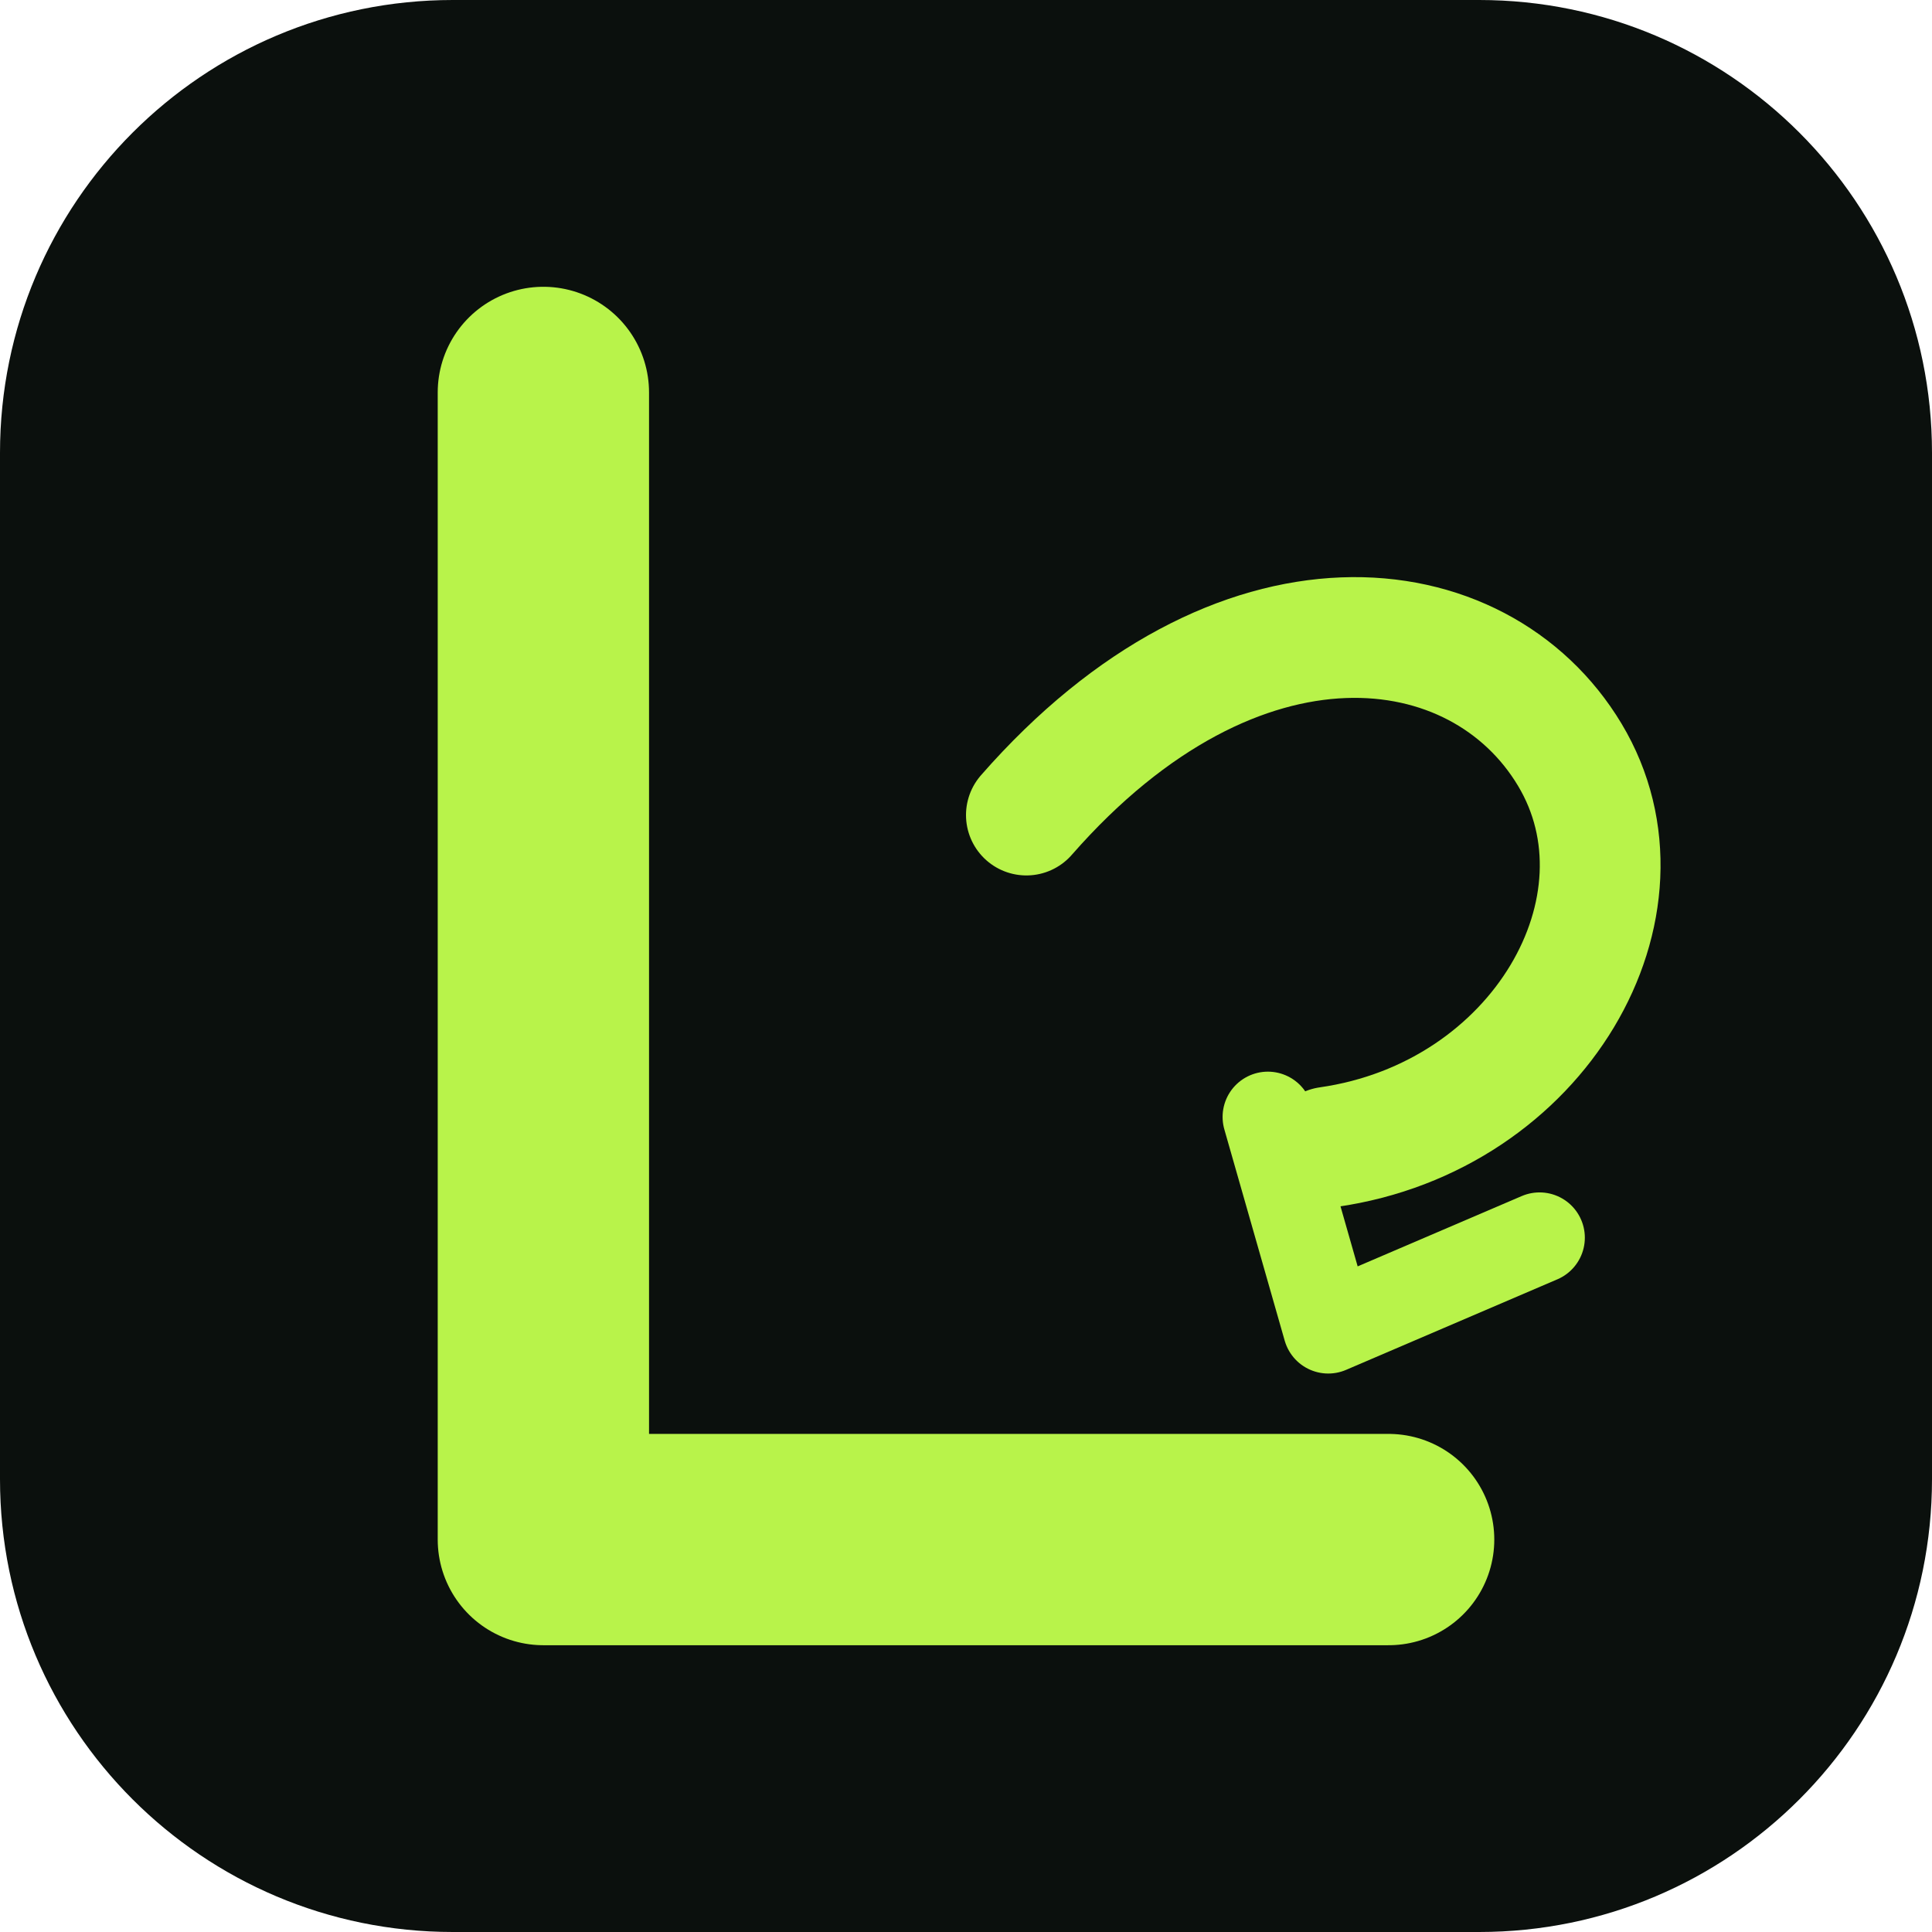
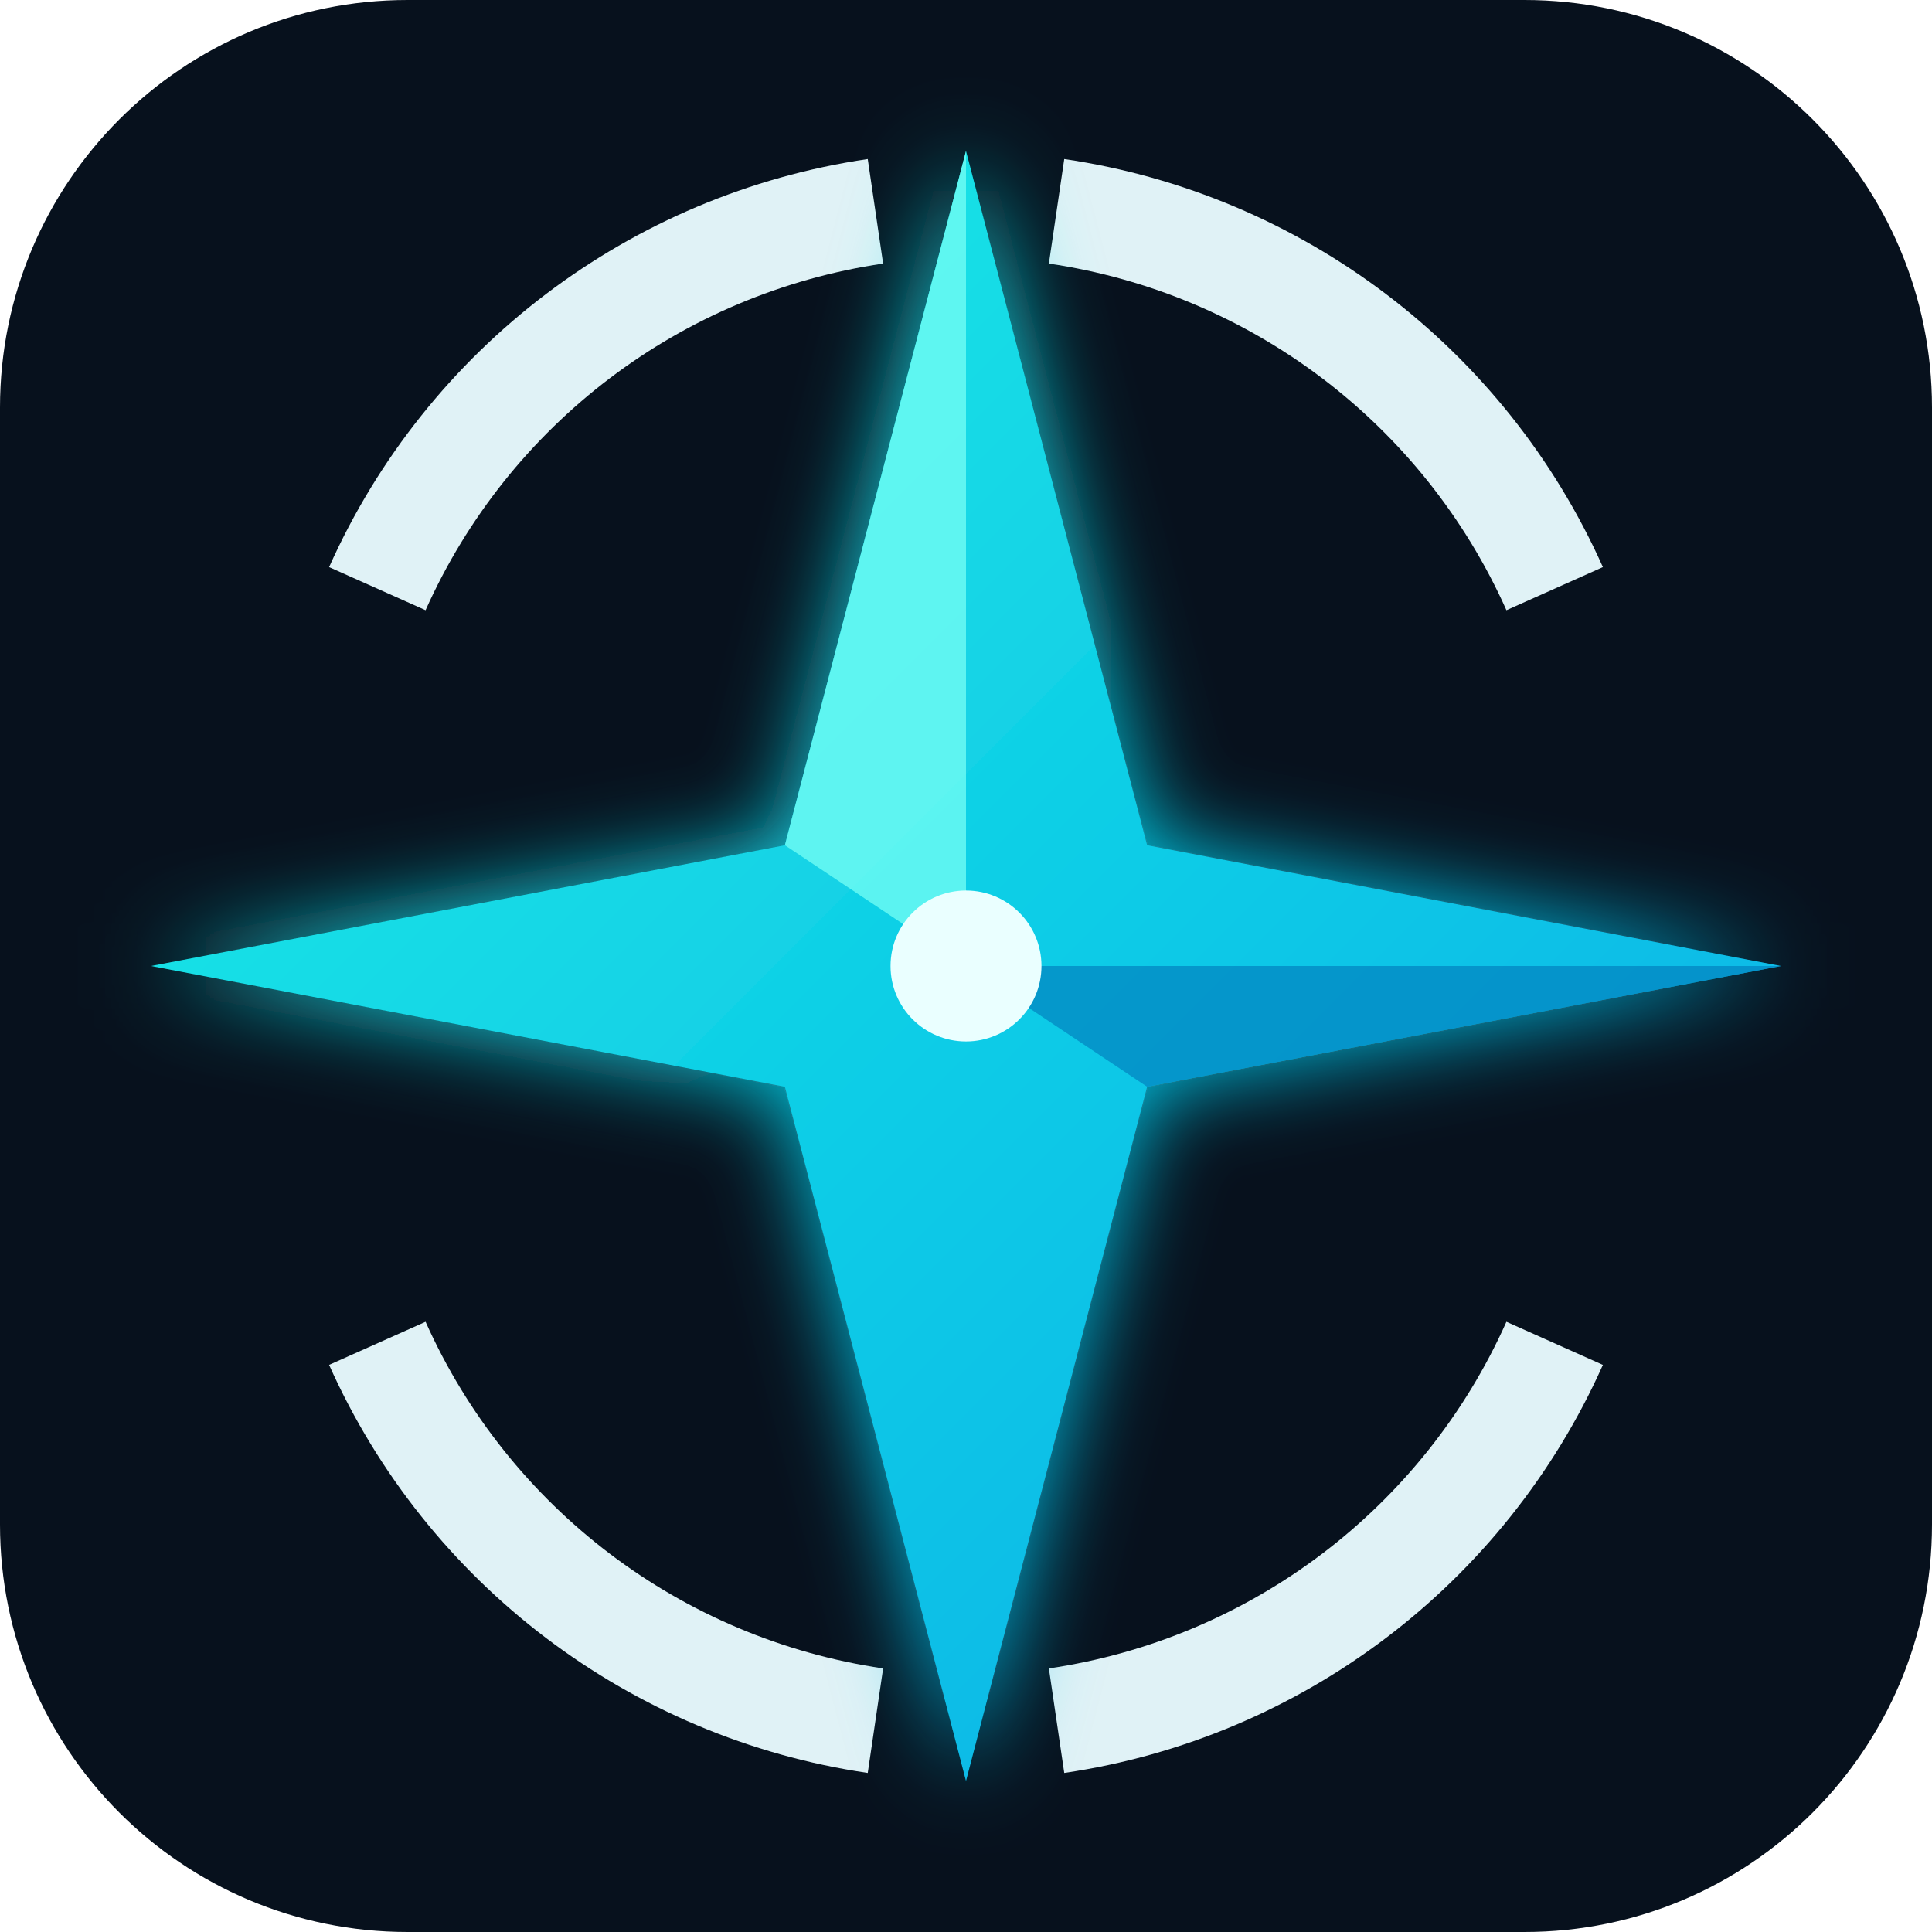
- <svg xmlns="http://www.w3.org/2000/svg" viewBox="0 0 64 64">
-   <rect width="64" height="64" rx="15" fill="#0b100d" />
-   <path d="M18 13v38h28" fill="none" stroke="#b8f34a" stroke-width="7" stroke-linecap="round" stroke-linejoin="round" />
-   <path d="M34 27c7-8 15-7 18-2 3 5-1 12-8 13" fill="none" stroke="#b8f34a" stroke-width="4" stroke-linecap="round" />
-   <path d="m42 37 2 7 7-3" fill="none" stroke="#b8f34a" stroke-width="3" stroke-linecap="round" stroke-linejoin="round" />
+ <svg xmlns="http://www.w3.org/2000/svg" viewBox="0 0 128 128" role="img" aria-labelledby="title">
+   <defs>
+     <linearGradient id="a" x1="0" y1="0" x2="1" y2="1">
+       <stop stop-color="#19f2e5" />
+       <stop offset="1" stop-color="#08a9e8" />
+     </linearGradient>
+     <filter id="g" x="-40%" y="-40%" width="180%" height="180%">
+       <feGaussianBlur stdDeviation="3" result="b" />
+       <feMerge>
+         <feMergeNode in="b" />
+         <feMergeNode in="SourceGraphic" />
+       </feMerge>
+     </filter>
+   </defs>
+   <rect width="128" height="128" rx="27" fill="#07111d" />
+   <g fill="none" stroke="#e9fbff" stroke-width="7" opacity=".96">
+     <path d="M25 39A43 43 0 0 1 58 14" />
+     <path d="M70 14A43 43 0 0 1 103 39" />
+     <path d="M103 89A43 43 0 0 1 70 114" />
+     <path d="M58 114A43 43 0 0 1 25 89" />
+   </g>
+   <path d="M64 10 76 56 118 64 76 72 64 118 52 72 10 64 52 56Z" fill="url(#a)" filter="url(#g)" />
+   <path d="M64 10 64 64 52 56Z" fill="#75fff4" opacity=".75" />
+   <path d="M118 64 64 64 76 72Z" fill="#007dbb" opacity=".65" />
+   <circle cx="64" cy="64" r="5" fill="#eaffff" />
</svg>
